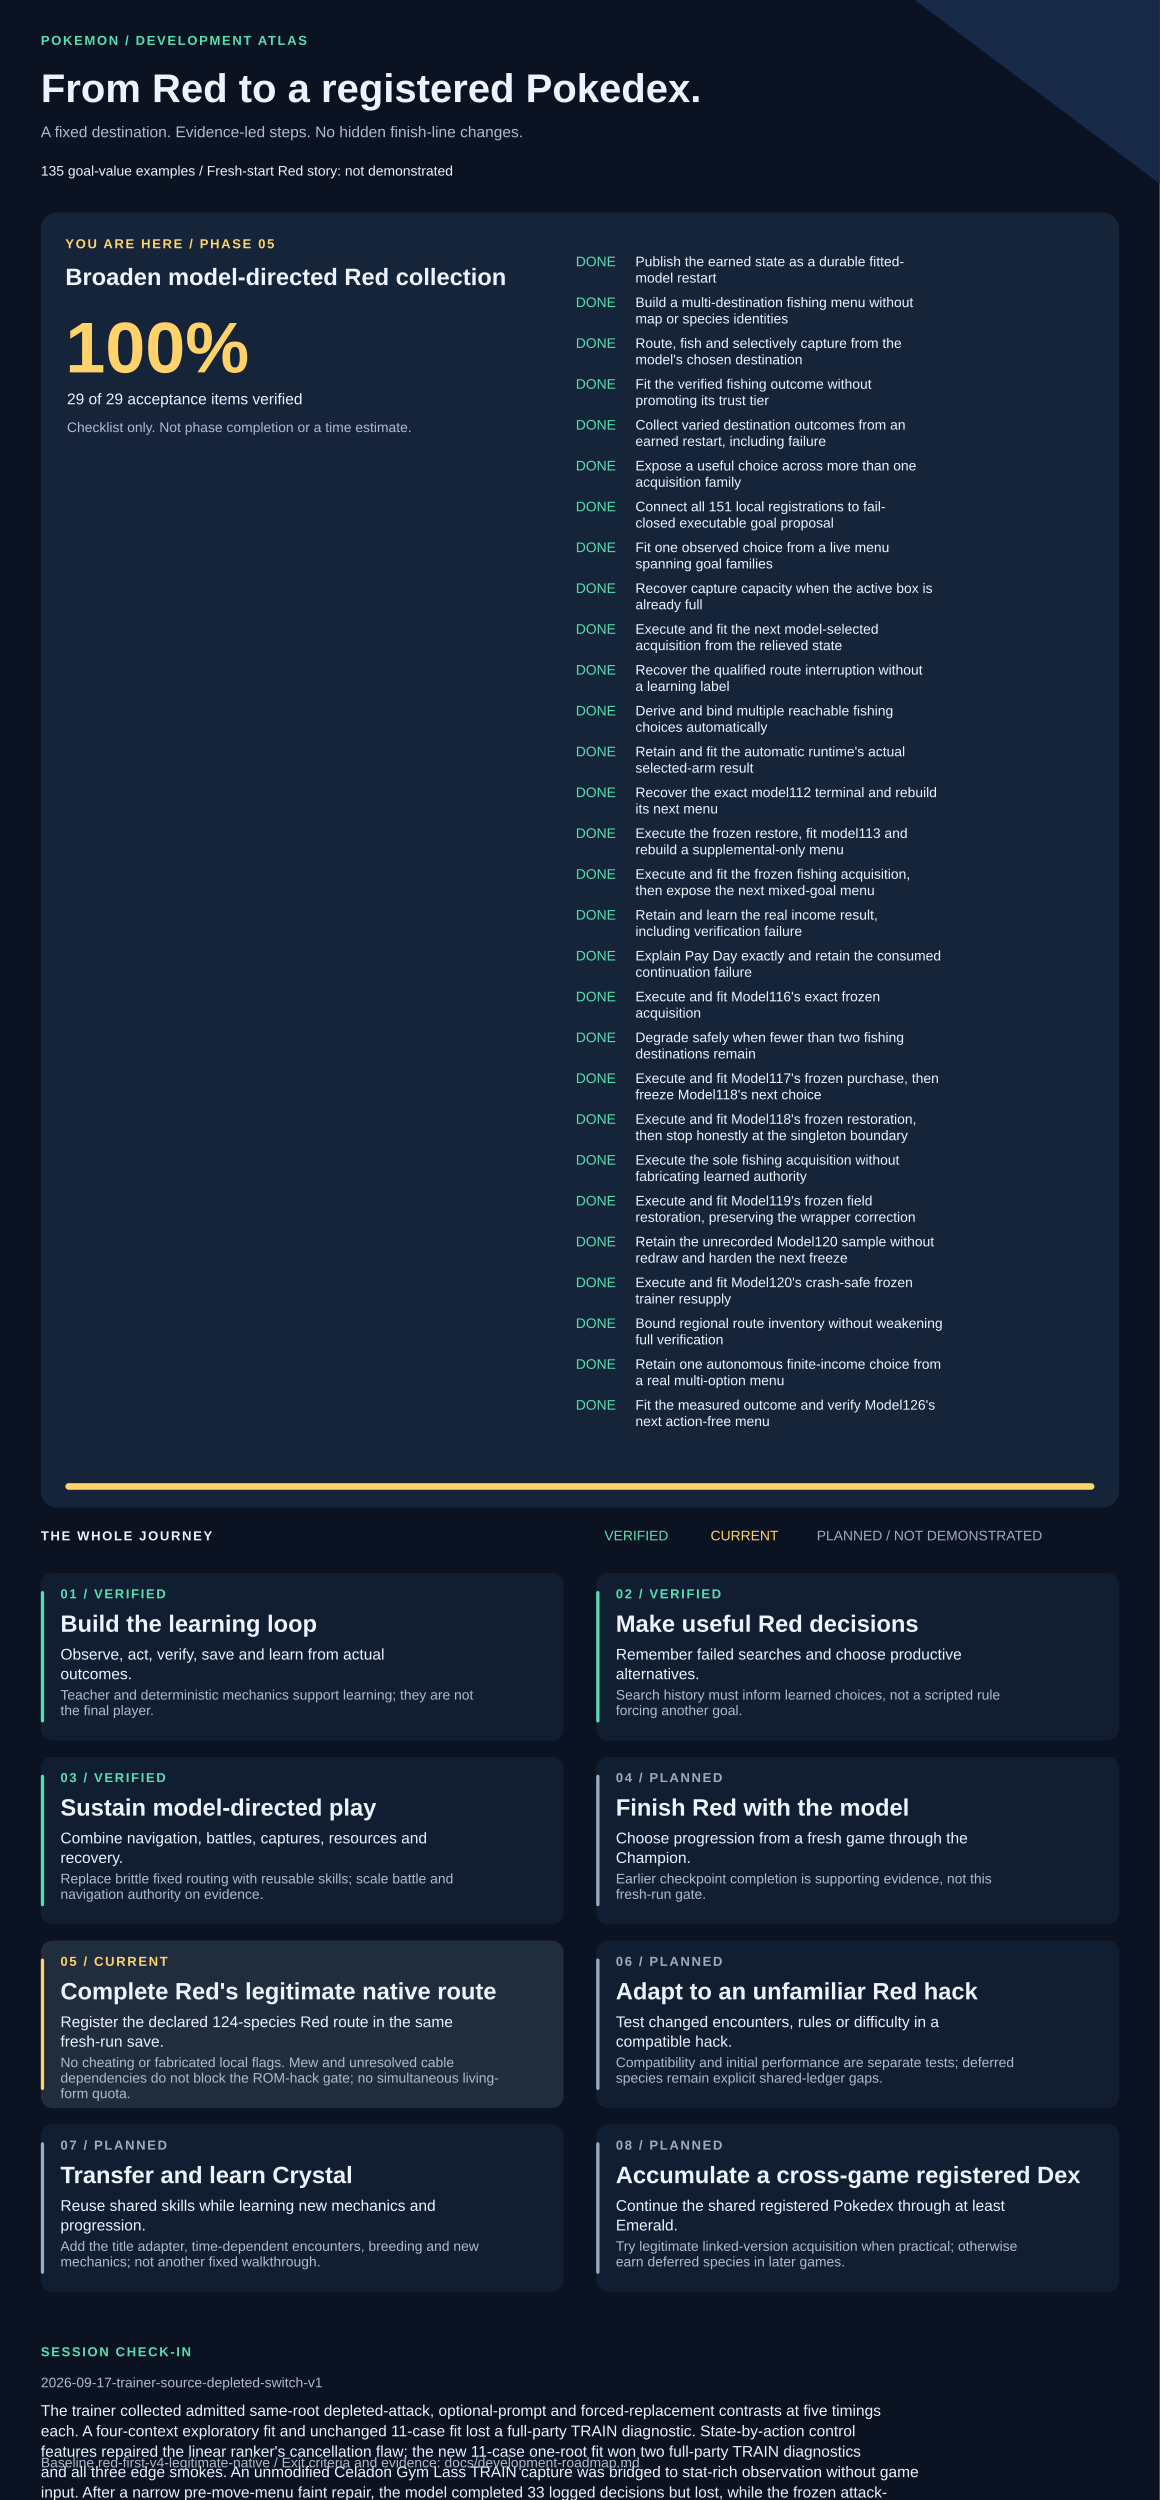
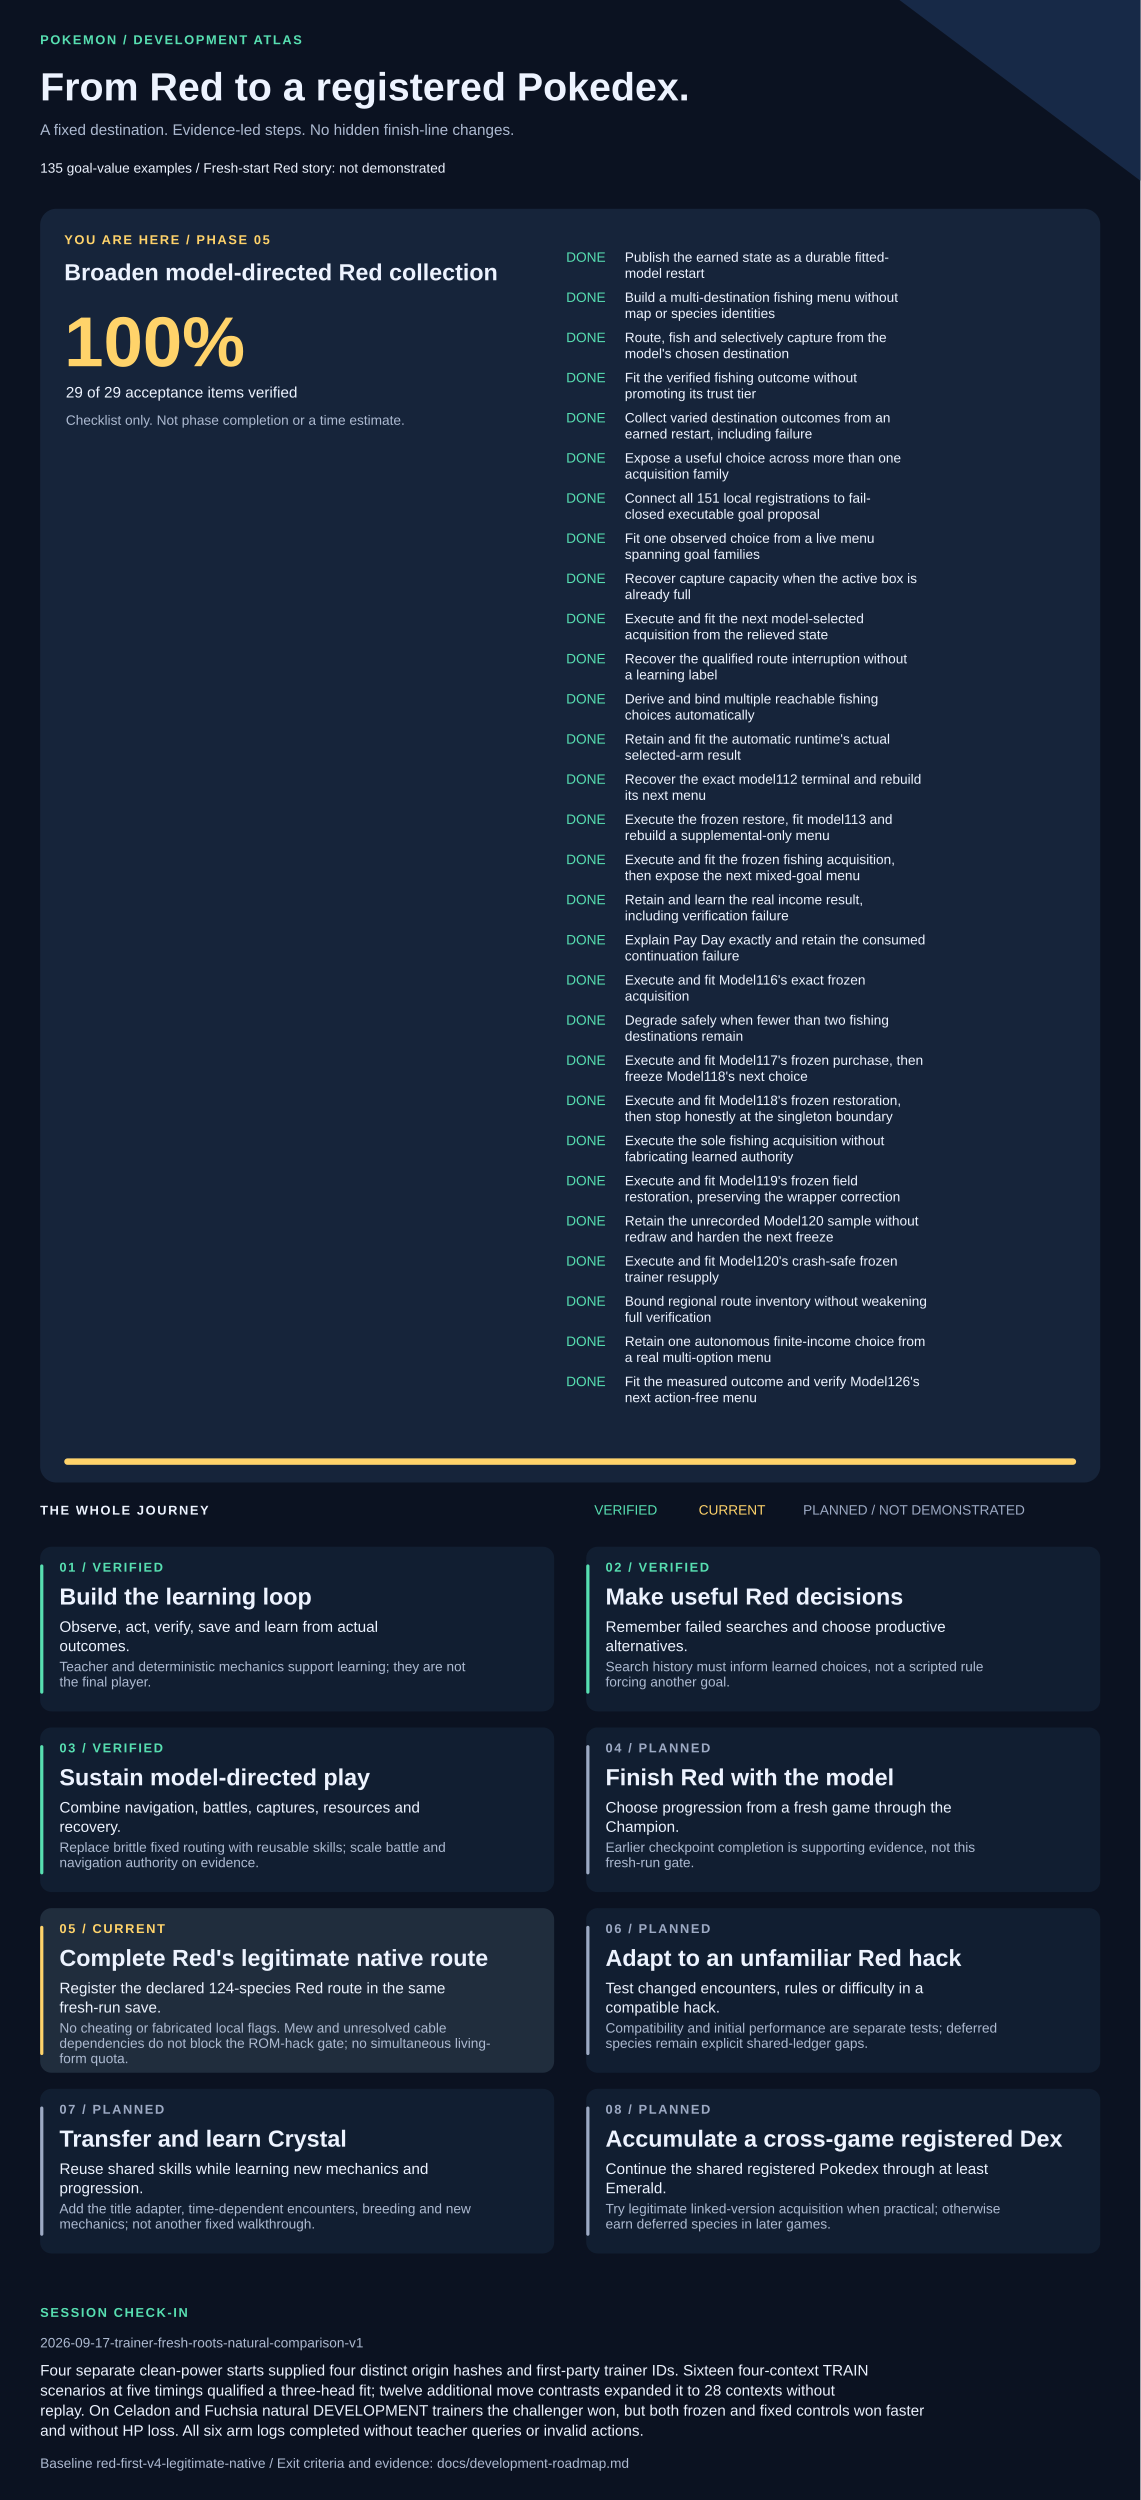
- <svg xmlns="http://www.w3.org/2000/svg" width="1420" height="3061" viewBox="0 0 1420 3061" role="img" aria-labelledby="title description">
+ <svg xmlns="http://www.w3.org/2000/svg" width="1420" height="3113" viewBox="0 0 1420 3113" role="img" aria-labelledby="title description">
  <style>text{font-family:Arial,Helvetica,sans-serif;fill:#edf3ff}.muted{fill:#adbad1}.eyebrow{font-size:16px;letter-spacing:2px;font-weight:bold}.heading{font-size:29px;font-weight:bold}.body{font-size:19px}.small{font-size:17px}</style>
-   <rect width="1420" height="3061" fill="#0b1221" />
+   <rect width="1420" height="3113" fill="#0b1221" />
  <path d="M1120 0H1420V225Z" fill="#172947" />
  <text x="50" y="55" class="eyebrow" style="fill:#57dfb1">POKEMON / DEVELOPMENT ATLAS</text>
  <text x="50" y="125" style="font-size:49px;font-weight:bold">From Red to a registered Pokedex.</text>
  <text x="50" y="168" class="body muted">A fixed destination. Evidence-led steps. No hidden finish-line changes.</text>
  <text x="50" y="215" class="small">135 goal-value examples  /  Fresh-start Red story: not demonstrated</text>
  <rect x="50" y="260" width="1320" height="1586" rx="20" fill="#16243a" />
  <text x="80" y="304" class="eyebrow" style="fill:#ffd36a">YOU ARE HERE / PHASE 05</text>
  <text x="80" y="349" class="heading">Broaden model-directed Red collection</text>
  <text x="80" y="456" style="font-size:88px;font-weight:bold;fill:#ffd36a">100%</text>
  <text x="82" y="495" class="body">29 of 29 acceptance items verified</text>
  <text x="82" y="529" class="small muted">Checklist only. Not phase completion or a time estimate.</text>
  <text x="705" y="326" class="small" style="fill:#57dfb1">DONE</text>
  <text x="778" y="326" class="small">Publish the earned state as a durable fitted-</text>
  <text x="778" y="346" class="small">model restart</text>
  <text x="705" y="376" class="small" style="fill:#57dfb1">DONE</text>
  <text x="778" y="376" class="small">Build a multi-destination fishing menu without</text>
  <text x="778" y="396" class="small">map or species identities</text>
  <text x="705" y="426" class="small" style="fill:#57dfb1">DONE</text>
  <text x="778" y="426" class="small">Route, fish and selectively capture from the</text>
  <text x="778" y="446" class="small">model's chosen destination</text>
  <text x="705" y="476" class="small" style="fill:#57dfb1">DONE</text>
  <text x="778" y="476" class="small">Fit the verified fishing outcome without</text>
  <text x="778" y="496" class="small">promoting its trust tier</text>
  <text x="705" y="526" class="small" style="fill:#57dfb1">DONE</text>
  <text x="778" y="526" class="small">Collect varied destination outcomes from an</text>
  <text x="778" y="546" class="small">earned restart, including failure</text>
  <text x="705" y="576" class="small" style="fill:#57dfb1">DONE</text>
  <text x="778" y="576" class="small">Expose a useful choice across more than one</text>
  <text x="778" y="596" class="small">acquisition family</text>
  <text x="705" y="626" class="small" style="fill:#57dfb1">DONE</text>
  <text x="778" y="626" class="small">Connect all 151 local registrations to fail-</text>
  <text x="778" y="646" class="small">closed executable goal proposal</text>
  <text x="705" y="676" class="small" style="fill:#57dfb1">DONE</text>
  <text x="778" y="676" class="small">Fit one observed choice from a live menu</text>
  <text x="778" y="696" class="small">spanning goal families</text>
  <text x="705" y="726" class="small" style="fill:#57dfb1">DONE</text>
  <text x="778" y="726" class="small">Recover capture capacity when the active box is</text>
  <text x="778" y="746" class="small">already full</text>
  <text x="705" y="776" class="small" style="fill:#57dfb1">DONE</text>
  <text x="778" y="776" class="small">Execute and fit the next model-selected</text>
  <text x="778" y="796" class="small">acquisition from the relieved state</text>
  <text x="705" y="826" class="small" style="fill:#57dfb1">DONE</text>
  <text x="778" y="826" class="small">Recover the qualified route interruption without</text>
  <text x="778" y="846" class="small">a learning label</text>
  <text x="705" y="876" class="small" style="fill:#57dfb1">DONE</text>
  <text x="778" y="876" class="small">Derive and bind multiple reachable fishing</text>
  <text x="778" y="896" class="small">choices automatically</text>
  <text x="705" y="926" class="small" style="fill:#57dfb1">DONE</text>
  <text x="778" y="926" class="small">Retain and fit the automatic runtime's actual</text>
  <text x="778" y="946" class="small">selected-arm result</text>
  <text x="705" y="976" class="small" style="fill:#57dfb1">DONE</text>
  <text x="778" y="976" class="small">Recover the exact model112 terminal and rebuild</text>
  <text x="778" y="996" class="small">its next menu</text>
  <text x="705" y="1026" class="small" style="fill:#57dfb1">DONE</text>
  <text x="778" y="1026" class="small">Execute the frozen restore, fit model113 and</text>
  <text x="778" y="1046" class="small">rebuild a supplemental-only menu</text>
  <text x="705" y="1076" class="small" style="fill:#57dfb1">DONE</text>
  <text x="778" y="1076" class="small">Execute and fit the frozen fishing acquisition,</text>
  <text x="778" y="1096" class="small">then expose the next mixed-goal menu</text>
  <text x="705" y="1126" class="small" style="fill:#57dfb1">DONE</text>
  <text x="778" y="1126" class="small">Retain and learn the real income result,</text>
  <text x="778" y="1146" class="small">including verification failure</text>
  <text x="705" y="1176" class="small" style="fill:#57dfb1">DONE</text>
  <text x="778" y="1176" class="small">Explain Pay Day exactly and retain the consumed</text>
  <text x="778" y="1196" class="small">continuation failure</text>
  <text x="705" y="1226" class="small" style="fill:#57dfb1">DONE</text>
  <text x="778" y="1226" class="small">Execute and fit Model116's exact frozen</text>
  <text x="778" y="1246" class="small">acquisition</text>
  <text x="705" y="1276" class="small" style="fill:#57dfb1">DONE</text>
  <text x="778" y="1276" class="small">Degrade safely when fewer than two fishing</text>
  <text x="778" y="1296" class="small">destinations remain</text>
  <text x="705" y="1326" class="small" style="fill:#57dfb1">DONE</text>
  <text x="778" y="1326" class="small">Execute and fit Model117's frozen purchase, then</text>
  <text x="778" y="1346" class="small">freeze Model118's next choice</text>
  <text x="705" y="1376" class="small" style="fill:#57dfb1">DONE</text>
  <text x="778" y="1376" class="small">Execute and fit Model118's frozen restoration,</text>
  <text x="778" y="1396" class="small">then stop honestly at the singleton boundary</text>
  <text x="705" y="1426" class="small" style="fill:#57dfb1">DONE</text>
  <text x="778" y="1426" class="small">Execute the sole fishing acquisition without</text>
  <text x="778" y="1446" class="small">fabricating learned authority</text>
  <text x="705" y="1476" class="small" style="fill:#57dfb1">DONE</text>
  <text x="778" y="1476" class="small">Execute and fit Model119's frozen field</text>
  <text x="778" y="1496" class="small">restoration, preserving the wrapper correction</text>
  <text x="705" y="1526" class="small" style="fill:#57dfb1">DONE</text>
  <text x="778" y="1526" class="small">Retain the unrecorded Model120 sample without</text>
  <text x="778" y="1546" class="small">redraw and harden the next freeze</text>
  <text x="705" y="1576" class="small" style="fill:#57dfb1">DONE</text>
  <text x="778" y="1576" class="small">Execute and fit Model120's crash-safe frozen</text>
  <text x="778" y="1596" class="small">trainer resupply</text>
  <text x="705" y="1626" class="small" style="fill:#57dfb1">DONE</text>
  <text x="778" y="1626" class="small">Bound regional route inventory without weakening</text>
  <text x="778" y="1646" class="small">full verification</text>
  <text x="705" y="1676" class="small" style="fill:#57dfb1">DONE</text>
  <text x="778" y="1676" class="small">Retain one autonomous finite-income choice from</text>
  <text x="778" y="1696" class="small">a real multi-option menu</text>
  <text x="705" y="1726" class="small" style="fill:#57dfb1">DONE</text>
  <text x="778" y="1726" class="small">Fit the measured outcome and verify Model126's</text>
  <text x="778" y="1746" class="small">next action-free menu</text>
  <rect x="80" y="1816" width="1260" height="8" rx="4" fill="#293b55" />
  <rect x="80" y="1816" width="1260" height="8" rx="4" fill="#ffd36a" />
  <text x="50" y="1886" class="eyebrow">THE WHOLE JOURNEY</text>
  <text x="740" y="1886" class="small" style="fill:#57dfb1">VERIFIED</text>
  <text x="870" y="1886" class="small" style="fill:#ffd36a">CURRENT</text>
  <text x="1000" y="1886" class="small" style="fill:#9daac4">PLANNED / NOT DEMONSTRATED</text>
  <rect x="50" y="1926" width="640" height="205" rx="14" fill="#111e31" />
  <rect x="50" y="1948" width="4" height="161" rx="2" fill="#57dfb1" />
  <text x="74" y="1957" class="eyebrow" style="fill:#57dfb1">01 / VERIFIED</text>
  <text x="74" y="1998" class="heading">Build the learning loop</text>
  <text x="74" y="2032" class="body">Observe, act, verify, save and learn from actual</text>
  <text x="74" y="2056" class="body">outcomes.</text>
  <text x="74" y="2081" class="small muted">Teacher and deterministic mechanics support learning; they are not</text>
  <text x="74" y="2100" class="small muted">the final player.</text>
  <rect x="730" y="1926" width="640" height="205" rx="14" fill="#111e31" />
  <rect x="730" y="1948" width="4" height="161" rx="2" fill="#57dfb1" />
  <text x="754" y="1957" class="eyebrow" style="fill:#57dfb1">02 / VERIFIED</text>
  <text x="754" y="1998" class="heading">Make useful Red decisions</text>
  <text x="754" y="2032" class="body">Remember failed searches and choose productive</text>
  <text x="754" y="2056" class="body">alternatives.</text>
  <text x="754" y="2081" class="small muted">Search history must inform learned choices, not a scripted rule</text>
  <text x="754" y="2100" class="small muted">forcing another goal.</text>
  <rect x="50" y="2151" width="640" height="205" rx="14" fill="#111e31" />
  <rect x="50" y="2173" width="4" height="161" rx="2" fill="#57dfb1" />
  <text x="74" y="2182" class="eyebrow" style="fill:#57dfb1">03 / VERIFIED</text>
  <text x="74" y="2223" class="heading">Sustain model-directed play</text>
  <text x="74" y="2257" class="body">Combine navigation, battles, captures, resources and</text>
  <text x="74" y="2281" class="body">recovery.</text>
  <text x="74" y="2306" class="small muted">Replace brittle fixed routing with reusable skills; scale battle and</text>
  <text x="74" y="2325" class="small muted">navigation authority on evidence.</text>
  <rect x="730" y="2151" width="640" height="205" rx="14" fill="#111e31" />
  <rect x="730" y="2173" width="4" height="161" rx="2" fill="#9daac4" />
  <text x="754" y="2182" class="eyebrow" style="fill:#9daac4">04 / PLANNED</text>
  <text x="754" y="2223" class="heading">Finish Red with the model</text>
  <text x="754" y="2257" class="body">Choose progression from a fresh game through the</text>
  <text x="754" y="2281" class="body">Champion.</text>
  <text x="754" y="2306" class="small muted">Earlier checkpoint completion is supporting evidence, not this</text>
  <text x="754" y="2325" class="small muted">fresh-run gate.</text>
  <rect x="50" y="2376" width="640" height="205" rx="14" fill="#202d3d" />
  <rect x="50" y="2398" width="4" height="161" rx="2" fill="#ffd36a" />
  <text x="74" y="2407" class="eyebrow" style="fill:#ffd36a">05 / CURRENT</text>
  <text x="74" y="2448" class="heading">Complete Red's legitimate native route</text>
  <text x="74" y="2482" class="body">Register the declared 124-species Red route in the same</text>
  <text x="74" y="2506" class="body">fresh-run save.</text>
  <text x="74" y="2531" class="small muted">No cheating or fabricated local flags. Mew and unresolved cable</text>
  <text x="74" y="2550" class="small muted">dependencies do not block the ROM-hack gate; no simultaneous living-</text>
  <text x="74" y="2569" class="small muted">form quota.</text>
  <rect x="730" y="2376" width="640" height="205" rx="14" fill="#111e31" />
  <rect x="730" y="2398" width="4" height="161" rx="2" fill="#9daac4" />
  <text x="754" y="2407" class="eyebrow" style="fill:#9daac4">06 / PLANNED</text>
  <text x="754" y="2448" class="heading">Adapt to an unfamiliar Red hack</text>
  <text x="754" y="2482" class="body">Test changed encounters, rules or difficulty in a</text>
  <text x="754" y="2506" class="body">compatible hack.</text>
  <text x="754" y="2531" class="small muted">Compatibility and initial performance are separate tests; deferred</text>
  <text x="754" y="2550" class="small muted">species remain explicit shared-ledger gaps.</text>
  <rect x="50" y="2601" width="640" height="205" rx="14" fill="#111e31" />
  <rect x="50" y="2623" width="4" height="161" rx="2" fill="#9daac4" />
  <text x="74" y="2632" class="eyebrow" style="fill:#9daac4">07 / PLANNED</text>
  <text x="74" y="2673" class="heading">Transfer and learn Crystal</text>
  <text x="74" y="2707" class="body">Reuse shared skills while learning new mechanics and</text>
  <text x="74" y="2731" class="body">progression.</text>
  <text x="74" y="2756" class="small muted">Add the title adapter, time-dependent encounters, breeding and new</text>
  <text x="74" y="2775" class="small muted">mechanics; not another fixed walkthrough.</text>
  <rect x="730" y="2601" width="640" height="205" rx="14" fill="#111e31" />
  <rect x="730" y="2623" width="4" height="161" rx="2" fill="#9daac4" />
  <text x="754" y="2632" class="eyebrow" style="fill:#9daac4">08 / PLANNED</text>
  <text x="754" y="2673" class="heading">Accumulate a cross-game registered Dex</text>
  <text x="754" y="2707" class="body">Continue the shared registered Pokedex through at least</text>
  <text x="754" y="2731" class="body">Emerald.</text>
  <text x="754" y="2756" class="small muted">Try legitimate linked-version acquisition when practical; otherwise</text>
  <text x="754" y="2775" class="small muted">earn deferred species in later games.</text>
  <text x="50" y="2885" class="eyebrow" style="fill:#57dfb1">SESSION CHECK-IN</text>
-   <text x="50" y="2923" class="small muted">2026-09-17-trainer-source-depleted-switch-v1</text>
-   <text x="50" y="2958" class="body">The trainer collected admitted same-root depleted-attack, optional-prompt and forced-replacement contrasts at five timings</text>
-   <text x="50" y="2983" class="body">each. A four-context exploratory fit and unchanged 11-case fit lost a full-party TRAIN diagnostic. State-by-action control</text>
-   <text x="50" y="3008" class="body">features repaired the linear ranker's cancellation flaw; the new 11-case one-root fit won two full-party TRAIN diagnostics</text>
-   <text x="50" y="3033" class="body">and all three edge smokes. An unmodified Celadon Gym Lass TRAIN capture was bridged to stat-rich observation without game</text>
-   <text x="50" y="3058" class="body">input. After a narrow pre-move-menu faint repair, the model completed 33 logged decisions but lost, while the frozen attack-</text>
-   <text x="50" y="3083" class="body">only comparator won in 24. No teacher queries or invalid actions occurred in either completed natural run.</text>
-   <text x="50" y="3021" class="small muted">Baseline red-first-v4-legitimate-native / Exit criteria and evidence: docs/development-roadmap.md</text>
+   <text x="50" y="2923" class="small muted">2026-09-17-trainer-fresh-roots-natural-comparison-v1</text>
+   <text x="50" y="2958" class="body">Four separate clean-power starts supplied four distinct origin hashes and first-party trainer IDs. Sixteen four-context TRAIN</text>
+   <text x="50" y="2983" class="body">scenarios at five timings qualified a three-head fit; twelve additional move contrasts expanded it to 28 contexts without</text>
+   <text x="50" y="3008" class="body">replay. On Celadon and Fuchsia natural DEVELOPMENT trainers the challenger won, but both frozen and fixed controls won faster</text>
+   <text x="50" y="3033" class="body">and without HP loss. All six arm logs completed without teacher queries or invalid actions.</text>
+   <text x="50" y="3073" class="small muted">Baseline red-first-v4-legitimate-native / Exit criteria and evidence: docs/development-roadmap.md</text>
</svg>
